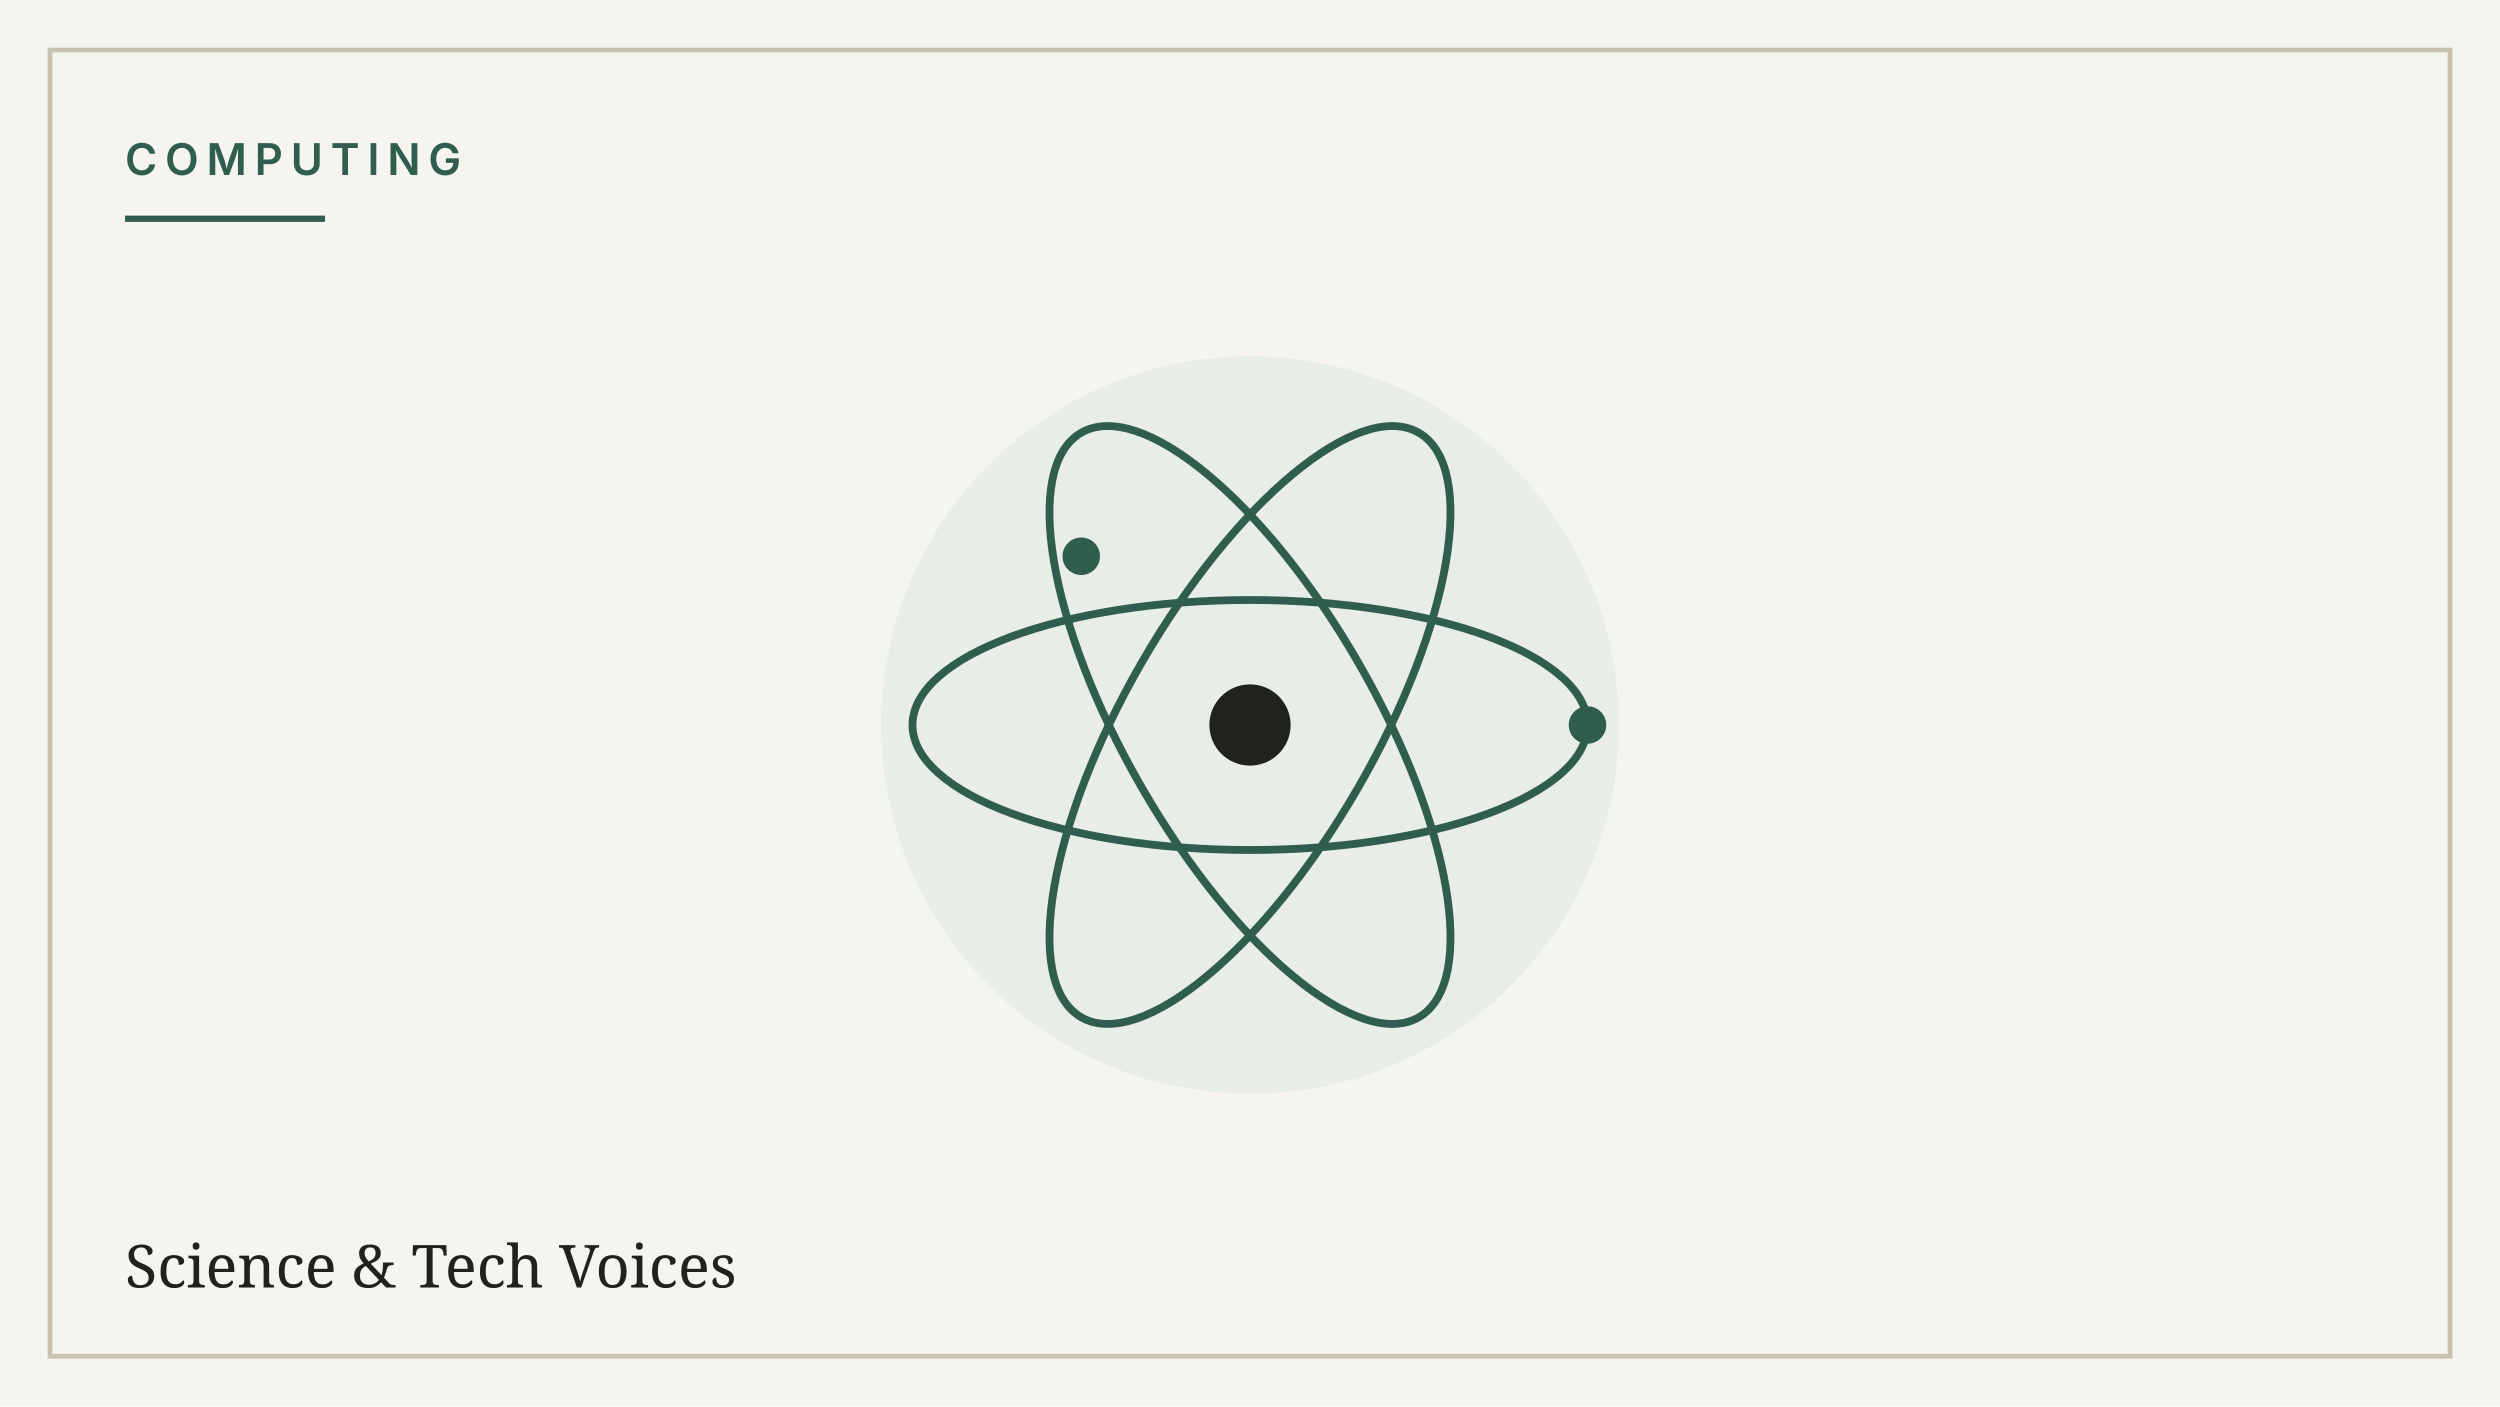
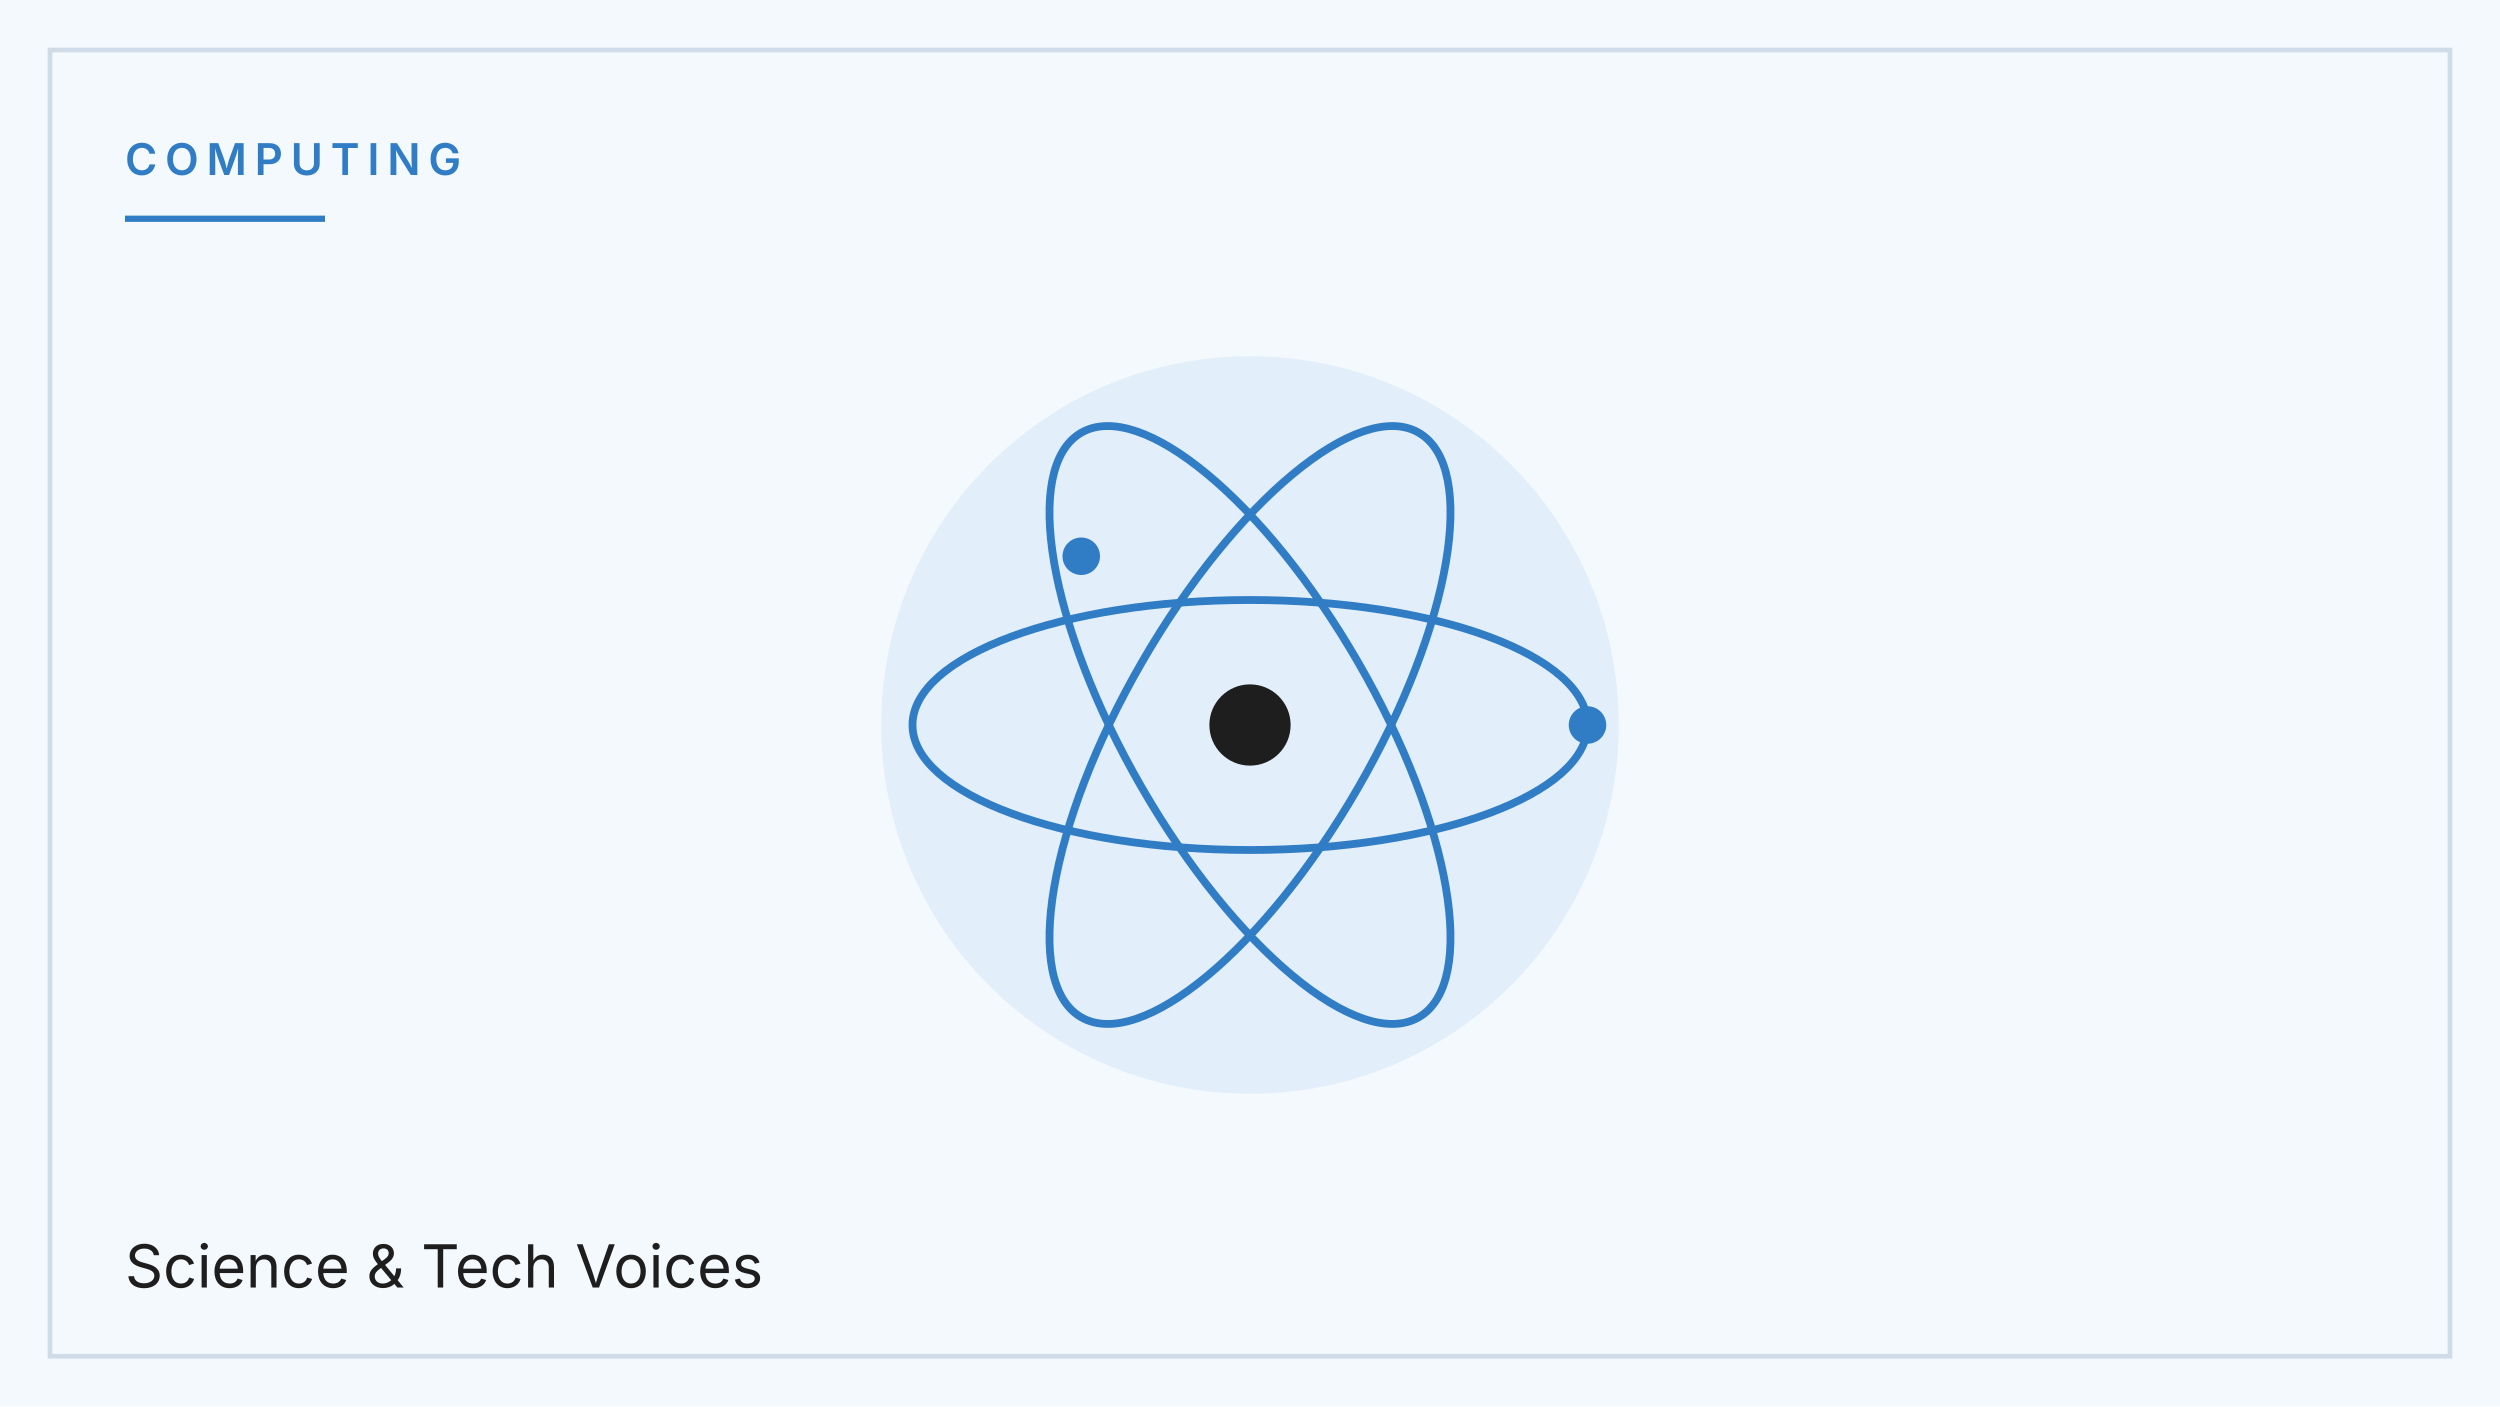
<svg xmlns="http://www.w3.org/2000/svg" viewBox="0 0 800 450" role="img" aria-label="Quantum Computers: The Gateway to the Future">
-   <rect width="800" height="450" fill="#f6f4ee" />
-   <rect x="16" y="16" width="768" height="418" fill="none" stroke="#c8c2b1" stroke-width="1.5" />
-   <text x="40" y="56" font-family="Inter, Segoe UI, sans-serif" font-size="14" letter-spacing="2.5" font-weight="600" fill="#2f5d4f">COMPUTING</text>
-   <line x1="40" y1="70" x2="104" y2="70" stroke="#2f5d4f" stroke-width="2" />
-   <text x="40" y="412" font-family="Spectral, Georgia, serif" font-size="19" fill="#22221d">Science &amp; Tech Voices</text>
-   <circle cx="400" cy="232" r="118" fill="#e9ede7" />
-   <g stroke="#2f5d4f" stroke-width="2.5" stroke-linecap="round" stroke-linejoin="round" fill="none">
+   <rect width="800" height="450" fill="#f4f9fd" />
+   <rect x="16" y="16" width="768" height="418" fill="none" stroke="#cfdce8" stroke-width="1.5" />
+   <text x="40" y="56" font-family="Inter, Segoe UI, sans-serif" font-size="14" letter-spacing="2.5" font-weight="600" fill="#307dc5">COMPUTING</text>
+   <line x1="40" y1="70" x2="104" y2="70" stroke="#307dc5" stroke-width="2" />
+   <text x="40" y="412" font-family="Inter, Segoe UI, sans-serif" font-size="19" fill="#1e1e1e">Science &amp; Tech Voices</text>
+   <circle cx="400" cy="232" r="118" fill="#e2eef9" />
+   <g stroke="#307dc5" stroke-width="2.5" stroke-linecap="round" stroke-linejoin="round" fill="none">
    <ellipse cx="400" cy="232" rx="108" ry="40" />
    <ellipse cx="400" cy="232" rx="108" ry="40" transform="rotate(60 400 232)" />
    <ellipse cx="400" cy="232" rx="108" ry="40" transform="rotate(120 400 232)" />
  </g>
-   <circle cx="400" cy="232" r="13" fill="#22221d" />
-   <circle cx="508" cy="232" r="6" fill="#2f5d4f" />
-   <circle cx="346" cy="178" r="6" fill="#2f5d4f" />
+   <circle cx="400" cy="232" r="13" fill="#1e1e1e" />
+   <circle cx="508" cy="232" r="6" fill="#307dc5" />
+   <circle cx="346" cy="178" r="6" fill="#307dc5" />
</svg>
